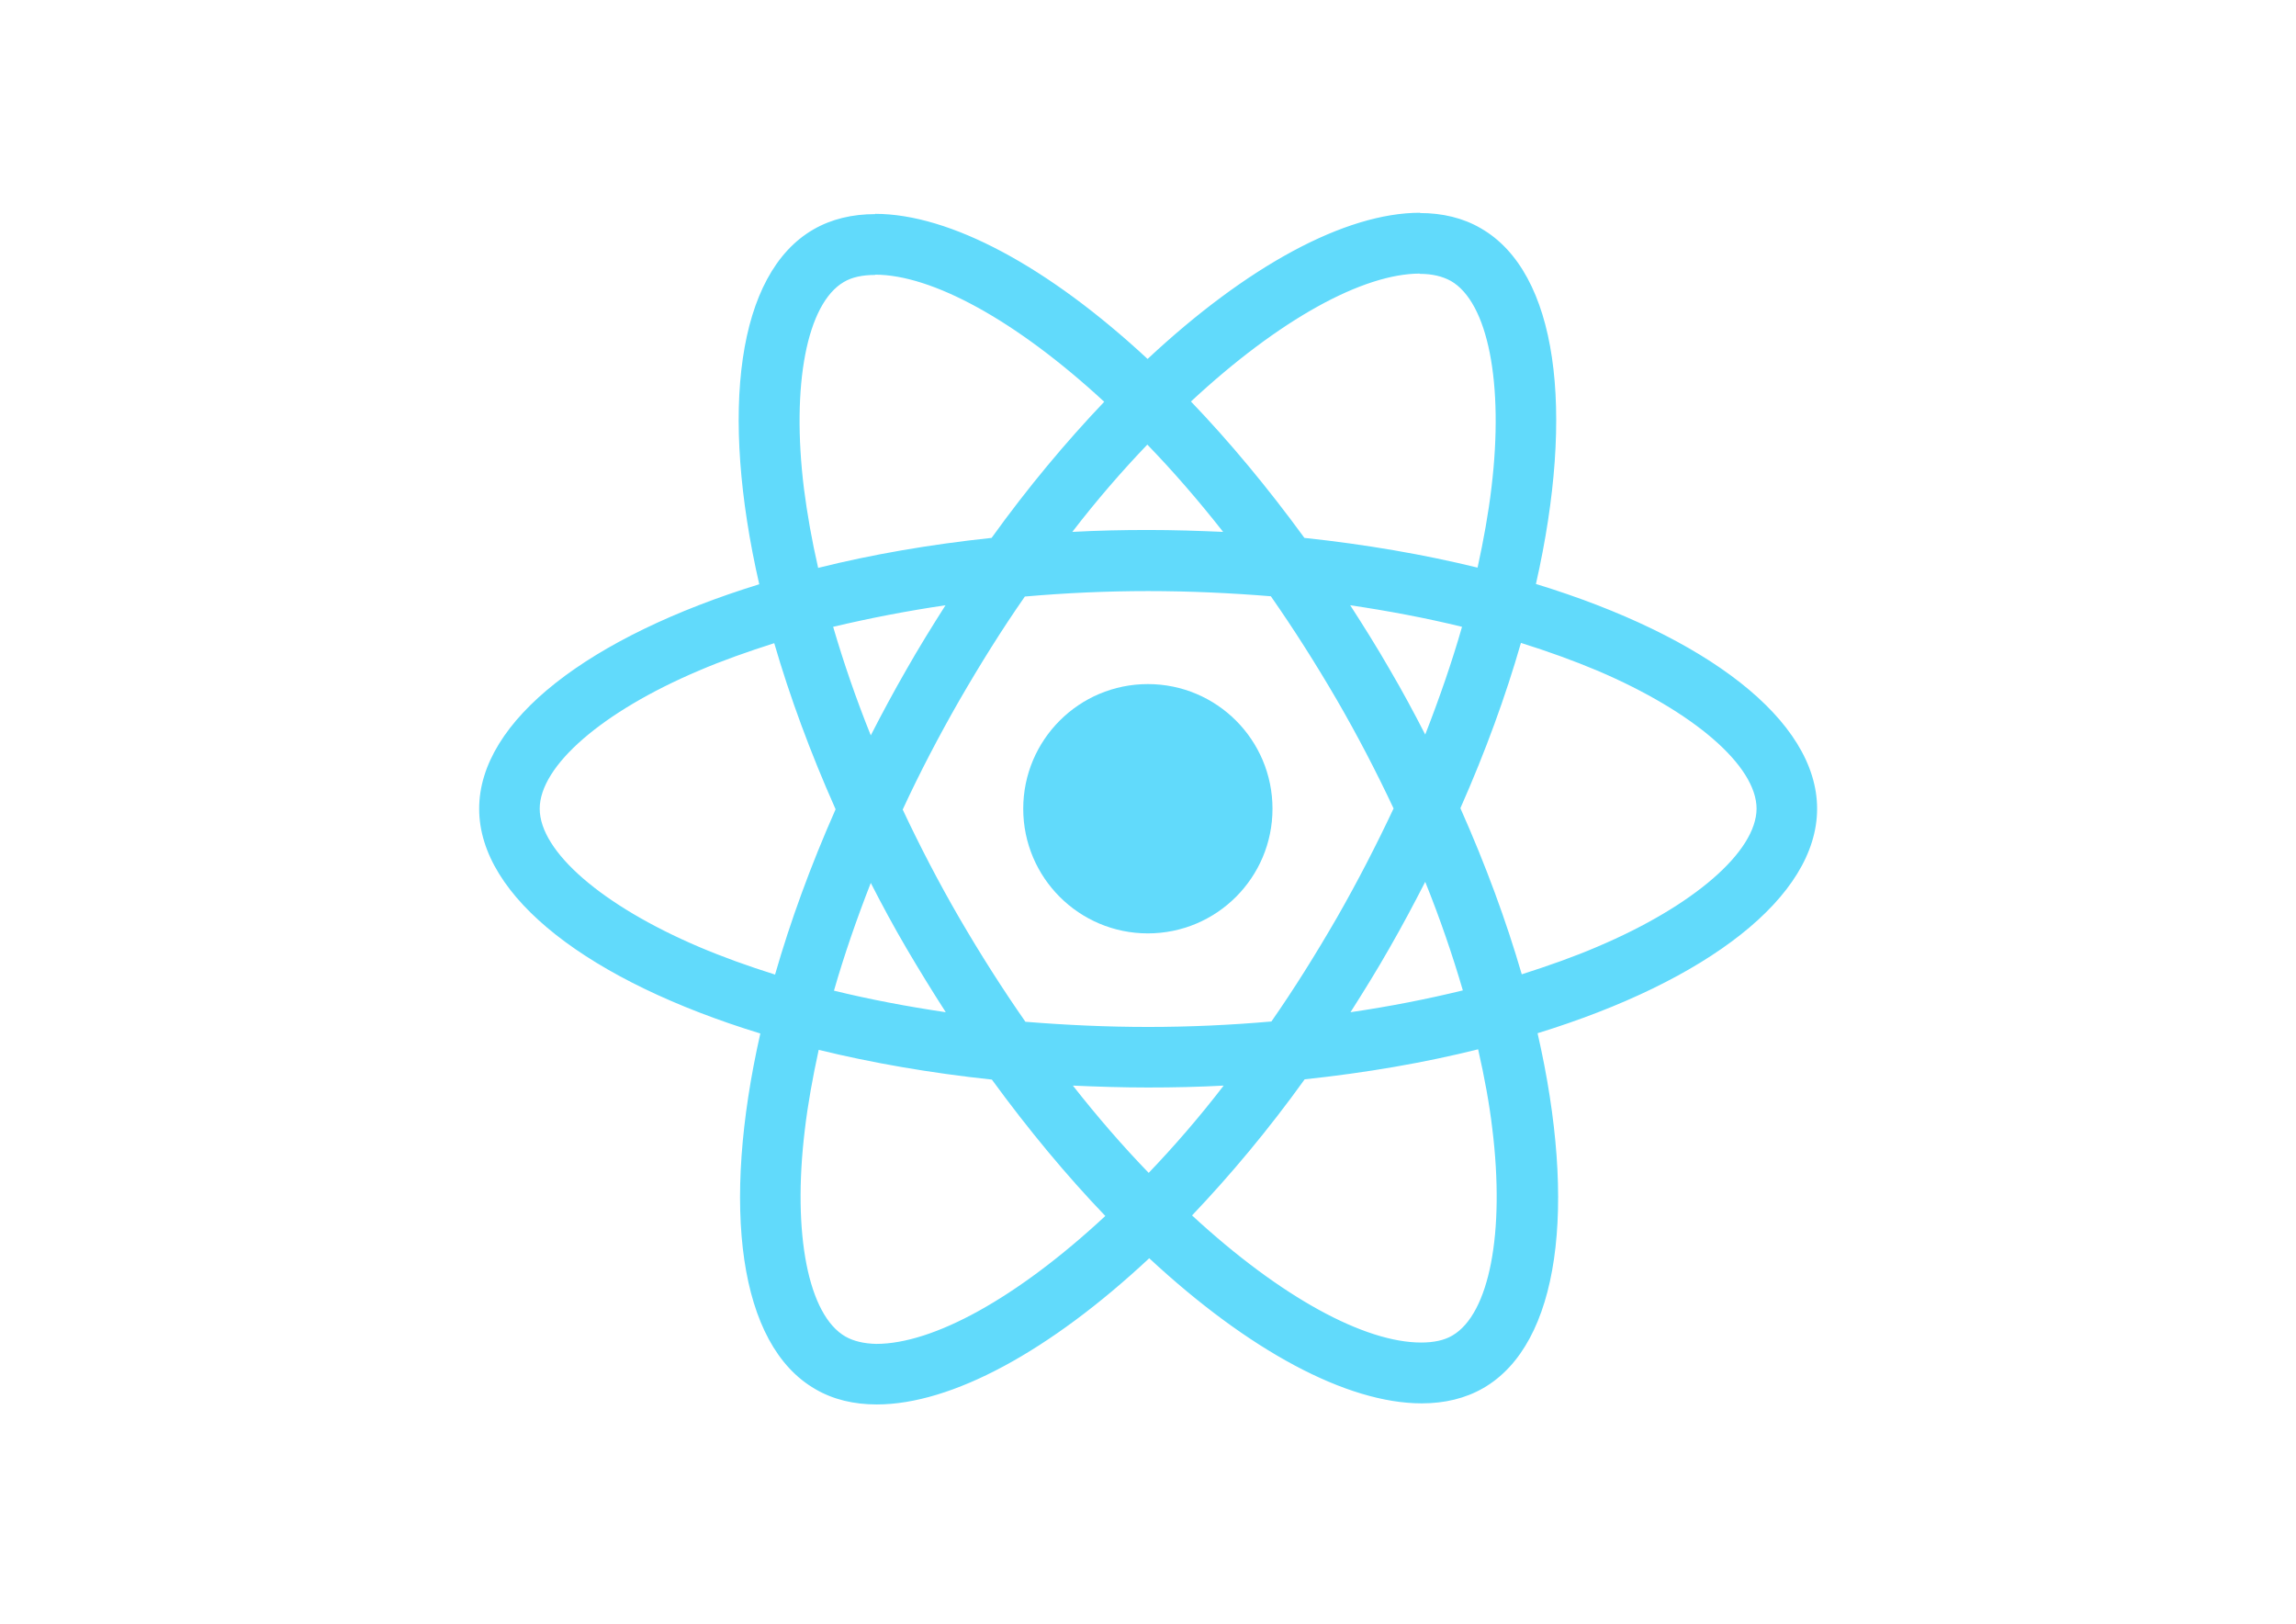
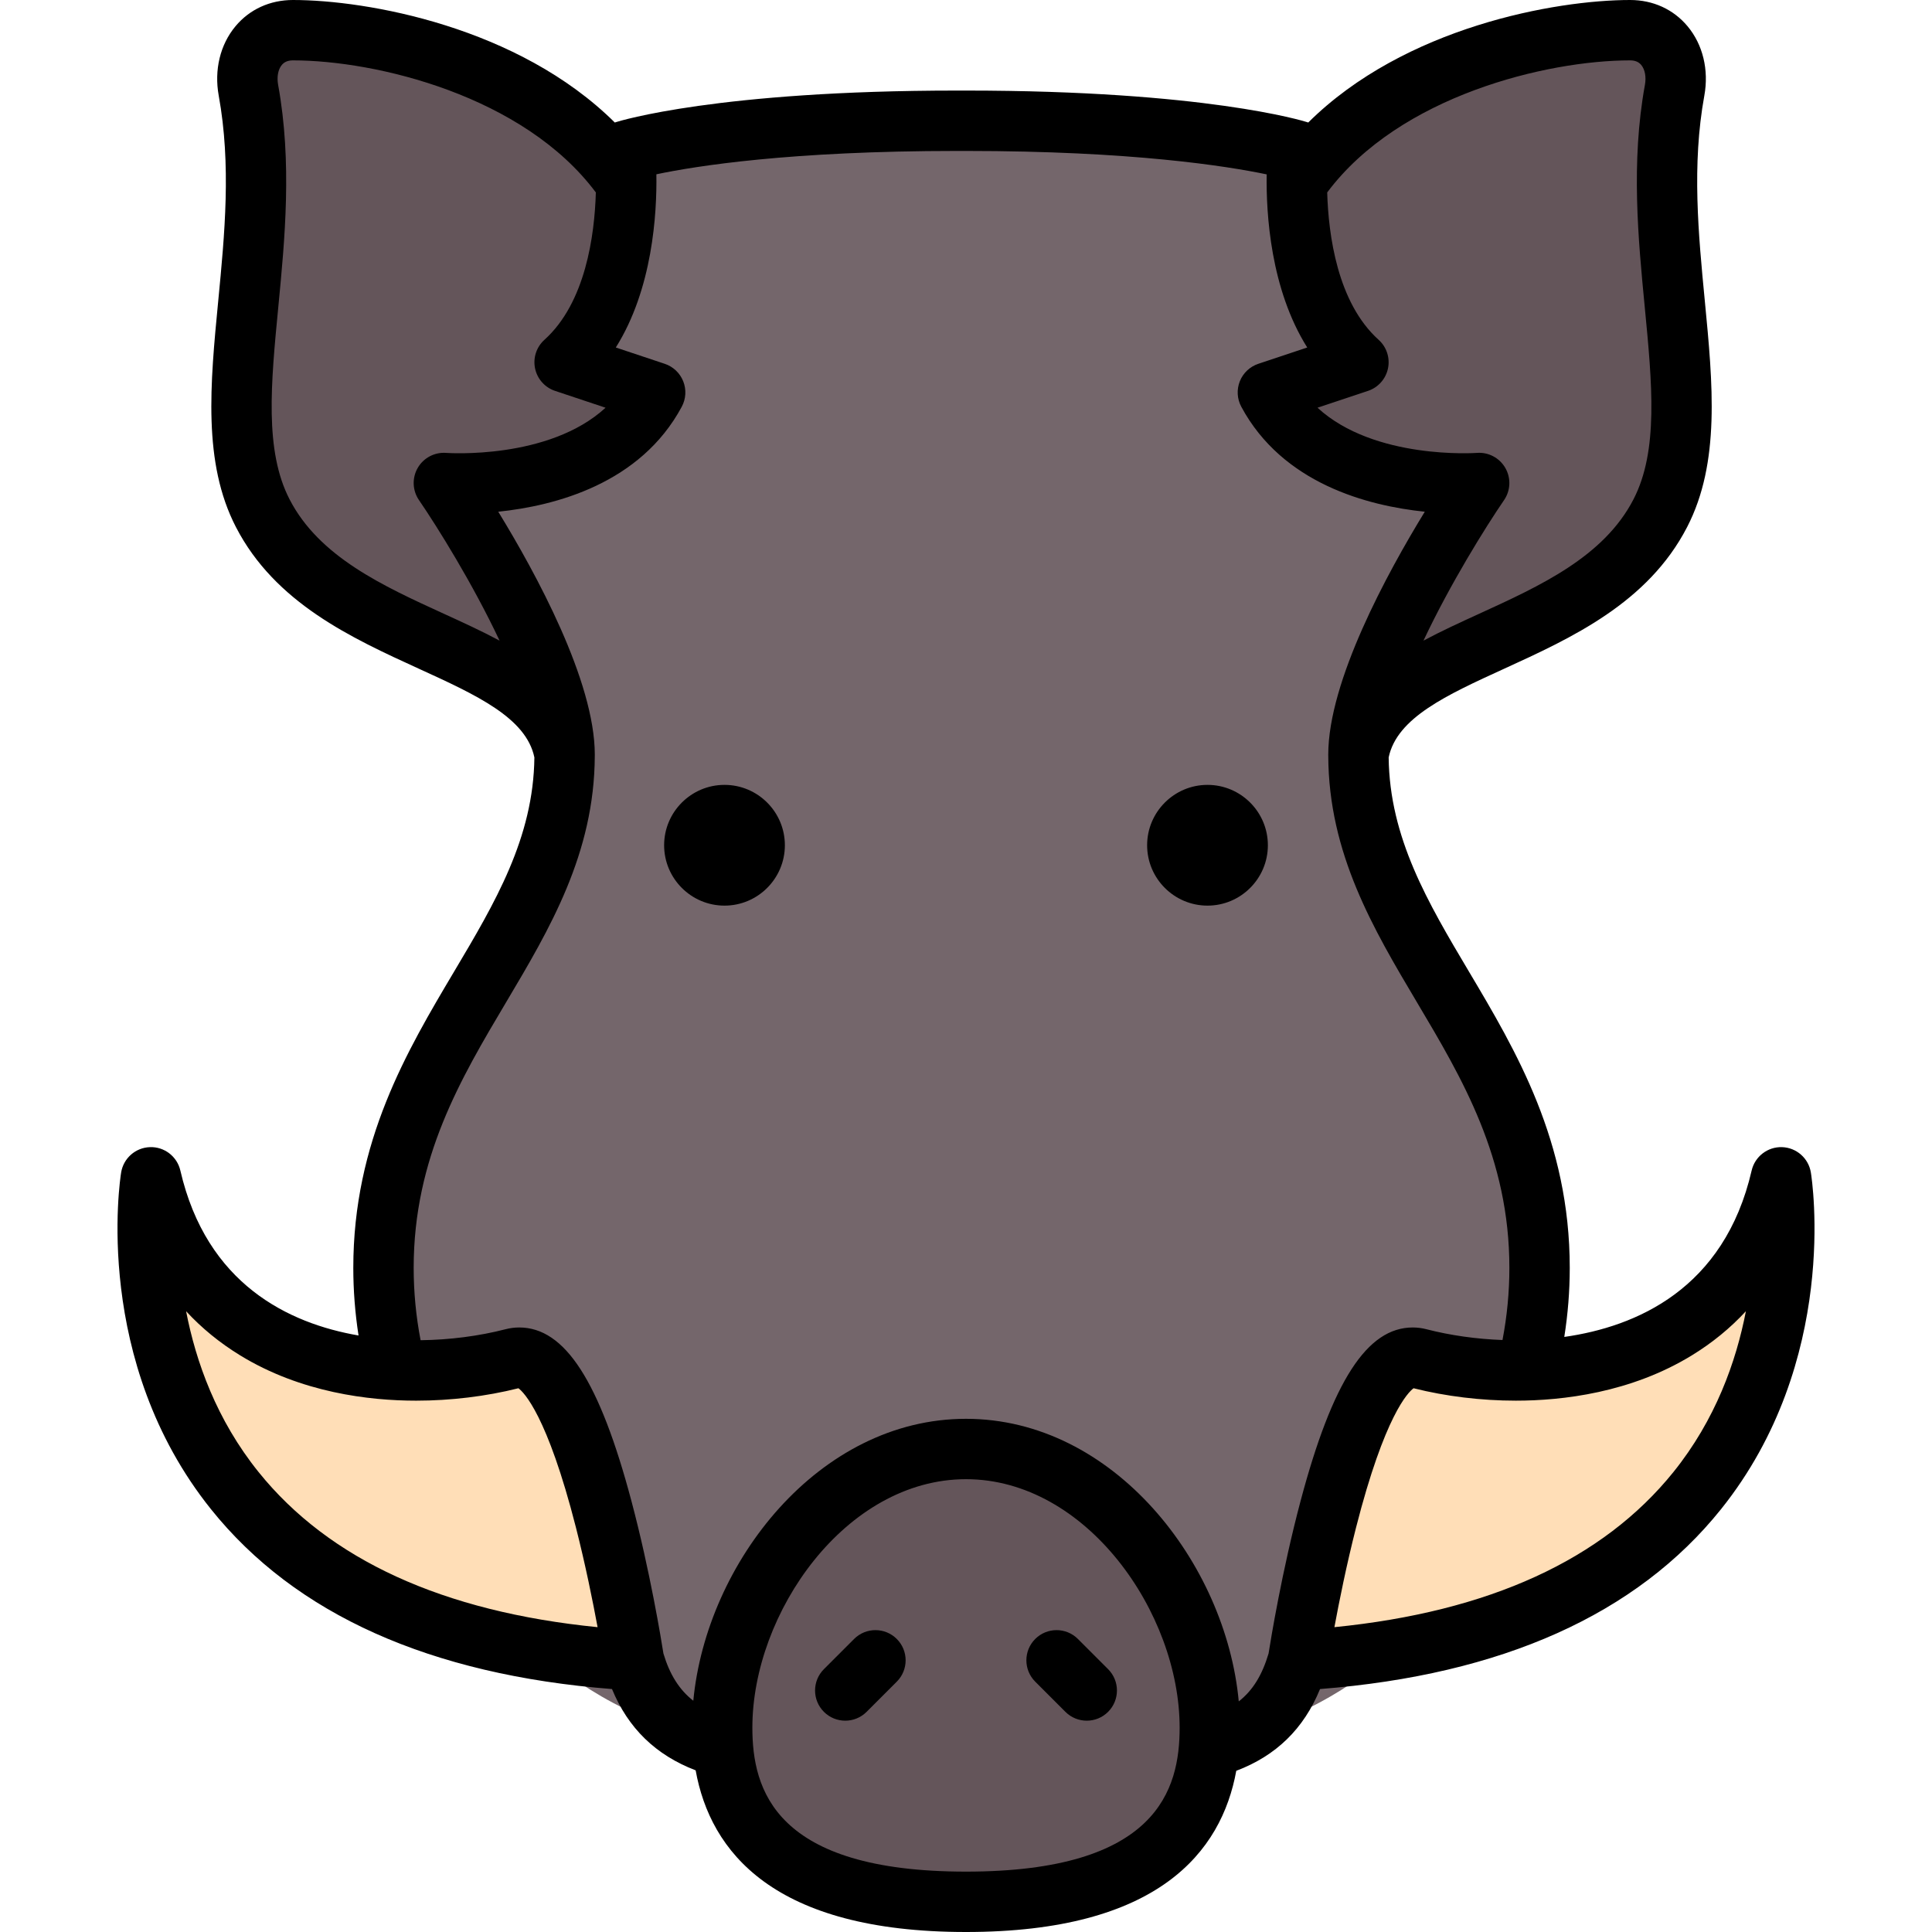
- <svg xmlns="http://www.w3.org/2000/svg" viewBox="0 0 841.9 595.3">
-   <g fill="#61DAFB">
-     <path d="M666.3 296.5c0-32.5-40.7-63.3-103.1-82.4 14.4-63.6 8-114.2-20.2-130.4-6.5-3.8-14.1-5.6-22.4-5.6v22.3c4.6 0 8.3.9 11.4 2.6 13.6 7.8 19.5 37.5 14.9 75.7-1.1 9.4-2.9 19.3-5.1 29.4-19.6-4.8-41-8.5-63.5-10.9-13.5-18.5-27.5-35.3-41.6-50 32.6-30.3 63.2-46.9 84-46.9V78c-27.5 0-63.5 19.6-99.9 53.6-36.4-33.8-72.4-53.2-99.9-53.2v22.3c20.7 0 51.4 16.5 84 46.6-14 14.7-28 31.4-41.3 49.9-22.6 2.4-44 6.1-63.6 11-2.3-10-4-19.7-5.2-29-4.7-38.2 1.1-67.9 14.6-75.8 3-1.8 6.9-2.6 11.5-2.6V78.5c-8.4 0-16 1.8-22.6 5.6-28.1 16.2-34.4 66.7-19.9 130.1-62.2 19.2-102.7 49.9-102.7 82.3 0 32.5 40.7 63.3 103.1 82.4-14.4 63.6-8 114.2 20.2 130.4 6.5 3.8 14.1 5.6 22.5 5.6 27.5 0 63.5-19.6 99.9-53.6 36.4 33.8 72.4 53.2 99.9 53.2 8.4 0 16-1.8 22.6-5.6 28.1-16.2 34.4-66.7 19.9-130.1 62-19.1 102.5-49.9 102.5-82.3zm-130.2-66.7c-3.7 12.9-8.3 26.2-13.5 39.5-4.1-8-8.4-16-13.1-24-4.6-8-9.5-15.8-14.4-23.4 14.2 2.1 27.9 4.7 41 7.9zm-45.8 106.5c-7.8 13.5-15.8 26.3-24.1 38.2-14.9 1.3-30 2-45.2 2-15.1 0-30.2-.7-45-1.9-8.3-11.9-16.4-24.6-24.2-38-7.6-13.1-14.5-26.4-20.8-39.8 6.2-13.4 13.2-26.8 20.7-39.9 7.8-13.5 15.8-26.3 24.1-38.2 14.9-1.3 30-2 45.2-2 15.1 0 30.2.7 45 1.9 8.3 11.9 16.4 24.6 24.2 38 7.6 13.1 14.5 26.4 20.8 39.8-6.3 13.4-13.2 26.8-20.7 39.9zm32.3-13c5.4 13.4 10 26.8 13.8 39.8-13.1 3.2-26.9 5.9-41.2 8 4.9-7.7 9.8-15.6 14.4-23.7 4.6-8 8.9-16.1 13-24.1zM421.2 430c-9.3-9.6-18.6-20.3-27.8-32 9 .4 18.2.7 27.5.7 9.4 0 18.7-.2 27.8-.7-9 11.7-18.3 22.4-27.5 32zm-74.4-58.9c-14.2-2.1-27.9-4.7-41-7.9 3.7-12.9 8.3-26.2 13.5-39.5 4.1 8 8.4 16 13.1 24 4.7 8 9.5 15.8 14.4 23.4zM420.7 163c9.3 9.6 18.6 20.3 27.8 32-9-.4-18.2-.7-27.5-.7-9.4 0-18.7.2-27.8.7 9-11.7 18.3-22.4 27.5-32zm-74 58.9c-4.9 7.7-9.8 15.6-14.4 23.7-4.6 8-8.9 16-13 24-5.4-13.4-10-26.8-13.8-39.8 13.1-3.1 26.9-5.8 41.2-7.9zm-90.5 125.2c-35.4-15.1-58.3-34.9-58.3-50.6 0-15.7 22.9-35.6 58.3-50.6 8.6-3.7 18-7 27.7-10.1 5.7 19.6 13.2 40 22.5 60.9-9.2 20.8-16.6 41.1-22.2 60.6-9.9-3.1-19.3-6.5-28-10.2zM310 490c-13.6-7.8-19.5-37.5-14.9-75.7 1.1-9.4 2.9-19.3 5.1-29.4 19.6 4.8 41 8.5 63.5 10.9 13.5 18.5 27.5 35.3 41.6 50-32.6 30.3-63.2 46.9-84 46.9-4.5-.1-8.3-1-11.3-2.7zm237.2-76.2c4.7 38.2-1.1 67.9-14.6 75.8-3 1.8-6.9 2.6-11.5 2.6-20.7 0-51.4-16.5-84-46.6 14-14.7 28-31.4 41.3-49.9 22.6-2.4 44-6.1 63.6-11 2.3 10.1 4.1 19.8 5.2 29.1zm38.5-66.7c-8.6 3.7-18 7-27.7 10.1-5.7-19.6-13.2-40-22.5-60.9 9.2-20.8 16.6-41.1 22.2-60.6 9.9 3.1 19.3 6.5 28.1 10.2 35.4 15.1 58.3 34.9 58.3 50.6-.1 15.7-23 35.6-58.4 50.6zM320.8 78.4z" />
-     <circle cx="420.9" cy="296.5" r="45.7" />
-     <path d="M520.5 78.1z" />
+ <svg xmlns="http://www.w3.org/2000/svg" height="800px" width="800px" version="1.1" id="Layer_1" viewBox="0 0 512 512" xml:space="preserve">
+   <g>
+     <path style="fill:#64555A;" d="M165.628,48c-20.667-29.667-64.333-40-88-40c-8.496,0-13.312,7.565-11.791,15.924   C73.604,66.61,55.396,108.426,69.628,136c18.346,35.545,75,34,80,64L200,112.037L165.628,48z" />
+     <path style="fill:#64555A;" d="M346.372,48c20.667-29.667,64.333-40,88-40c8.496,0,13.312,7.565,11.791,15.924   c-7.766,42.686,10.441,84.501-3.791,112.075c-18.346,35.545-75,34-80,64L312,112.037L346.372,48z" />
  </g>
+   <path style="fill:#74666B;" d="M362.372,200c0-25.333,32-72,32-72s-41.333,3.333-56-24l24-8c-20-18-16-48-16-48  S318.784,32.036,256,32.037C193.216,32.036,165.628,48,165.628,48s4,30-16,48l24,8c-14.667,27.333-56,24-56,24s32,46.667,32,72  c0,50-48,76-48,136c0,24.036,10.372,120.036,106.372,128.036h48h48c96-8,106.372-104,106.372-128.036  C410.372,276,362.372,250,362.372,200z" />
+   <path style="fill:#64555A;" d="M320.23,457.091c0,36.27-28.929,46.909-64.615,46.909S191,493.361,191,457.091  s28.929-75.054,64.615-75.054C291.302,382.037,320.23,420.821,320.23,457.091z" />
+   <g>
+     <path style="fill:#FFDEB7;" d="M344,440c0,0,12.927-84.922,32-80c31,8,84,4,96-48C472,312,491.334,431.333,344,440" />
+     <path style="fill:#FFDEB7;" d="M168,440c0,0-12.927-84.922-32-80c-31,8-84,4-96-48C40,312,20.666,431.333,168,440" />
+   </g>
+   <path d="M226.344,434.343l-8,8c-3.125,3.124-3.125,8.189,0,11.313c1.562,1.562,3.609,2.343,5.657,2.343s4.095-0.781,5.657-2.343l8-8  c3.125-3.124,3.125-8.189,0-11.313C234.533,431.219,229.468,431.219,226.344,434.343z" />
+   <path d="M274.344,434.343c-3.125,3.124-3.125,8.189,0,11.313l8,8c1.562,1.562,3.609,2.343,5.657,2.343s4.095-0.781,5.657-2.343  c3.125-3.124,3.125-8.189,0-11.313l-8-8C282.533,431.219,277.468,431.219,274.344,434.343z" />
+   <path d="M479.897,310.721c-0.612-3.775-3.81-6.59-7.632-6.716c-3.798-0.131-7.2,2.47-8.06,6.197  c-7.26,31.461-30.645,41.405-49.652,44.099c0.955-6.047,1.447-12.175,1.447-18.3c0-33.564-14.217-57.489-26.761-78.597  c-10.8-18.174-21-35.354-21.228-56.68c2.194-10.512,15.36-16.536,30.569-23.486c17.875-8.169,38.134-17.428,48.529-37.568  c8.82-17.089,6.813-37.889,4.687-59.91c-1.709-17.711-3.477-36.025-0.134-54.403c1.242-6.824-0.377-13.531-4.441-18.4  C443.478,2.47,438.073,0,432,0c-19.662,0-59.74,7.105-85.309,32.474c-0.091-0.032-0.179-0.07-0.272-0.1  C345.342,32.033,319.295,24,256,24h-2.373c-63.295,0-89.341,8.032-90.419,8.374c-0.093,0.029-0.181,0.067-0.272,0.1  C137.368,7.105,97.29,0,77.628,0C71.556,0,66.15,2.47,62.407,6.956c-4.064,4.87-5.683,11.576-4.441,18.401  c3.343,18.378,1.576,36.692-0.134,54.403c-2.126,22.021-4.134,42.821,4.686,59.91c10.396,20.141,30.655,29.399,48.53,37.568  c15.209,6.951,28.375,12.975,30.569,23.486c-0.228,21.326-10.428,38.506-21.228,56.68C107.845,278.511,93.628,302.436,93.628,336  c0,5.997,0.473,11.995,1.388,17.918c-18.522-3.191-40.267-13.583-47.221-43.717c-0.86-3.727-4.246-6.338-8.06-6.197  c-3.822,0.126-7.021,2.941-7.632,6.716c-0.328,2.022-7.661,49.974,23.825,89.253c22.319,27.844,58.054,43.855,106.258,47.642  c4.29,10.402,11.606,17.497,22.169,21.545C188.231,490.718,204.98,512,256,512c50.925,0,67.708-21.203,71.625-42.719  c10.555-3.992,17.883-11.123,22.198-21.667c48.2-3.787,83.932-19.799,106.25-47.641  C487.559,360.694,480.225,312.743,479.897,310.721z M432,16c1.298,0,2.258,0.395,2.936,1.207c1,1.198,1.368,3.174,0.984,5.285  c-3.742,20.566-1.781,40.881-0.051,58.804c1.975,20.461,3.681,38.132-2.979,51.035c-7.858,15.225-24.687,22.916-40.962,30.354  c-4.964,2.269-9.972,4.559-14.693,7.09c7.091-15.061,16.469-30.11,21.363-37.252c1.74-2.54,1.861-5.853,0.322-8.52  c-1.539-2.667-4.481-4.225-7.548-3.978c-0.313,0.022-27.175,1.883-42.22-11.976l13.377-4.459c2.702-0.9,4.721-3.169,5.302-5.957  s-0.363-5.674-2.48-7.579c-10.93-9.837-13.302-27.766-13.629-39.055C370.871,25.367,409.956,16,432,16z M76.737,132.331  c-6.659-12.903-4.954-30.574-2.979-51.035c1.73-17.923,3.691-38.238-0.05-58.804c-0.384-2.111-0.017-4.087,0.983-5.286  C75.369,16.395,76.33,16,77.628,16c22.045,0,61.13,9.367,80.277,34.999c-0.327,11.293-2.7,29.219-13.628,39.055  c-2.117,1.905-3.061,4.792-2.48,7.579s2.6,5.056,5.302,5.957l13.378,4.459c-15.044,13.858-41.906,12-42.206,11.977  c-3.07-0.248-6.017,1.294-7.563,3.963c-1.547,2.669-1.421,5.99,0.322,8.534c4.894,7.143,14.271,22.192,21.363,37.252  c-4.721-2.531-9.73-4.822-14.693-7.09C101.424,155.247,84.595,147.556,76.737,132.331z M68.529,390.112  C57.375,376.258,51.9,360.851,49.32,347.49c4.129,4.471,8.891,8.364,14.274,11.667c16.208,9.945,34.335,12.033,46.69,12.033  c0.002,0,0.005,0,0.007,0c9.18-0.001,18.535-1.137,27.097-3.289c1.394,1.024,7.627,7.07,15.231,36.861  c2.515,9.854,4.47,19.546,5.748,26.456C117.417,427.139,87.223,413.333,68.529,390.112z M256,496  c-50.746,0-56.615-21.775-56.615-38.154c0-30.45,24.731-65.846,56.615-65.846c31.885,0,56.616,35.396,56.616,65.846  C312.616,474.225,306.747,496,256,496z M328.285,450.885C324.866,414.203,295.079,376,256,376  c-39.017,0-68.773,38.083-72.269,74.712c-3.741-2.93-6.263-6.982-7.917-12.518c-0.557-3.544-3.532-21.79-8.462-40.351  c-8.46-31.847-17.637-46.049-29.756-46.049c-1.204,0-2.414,0.155-3.596,0.46c-7.082,1.827-14.848,2.824-22.538,2.918  c-1.215-6.307-1.834-12.741-1.834-19.172c0-29.169,12.463-50.141,24.516-70.423c11.5-19.352,23.387-39.362,23.48-65.272  c0-0.003,0-0.007,0-0.011c0-0.098,0.004-0.195,0.004-0.294c0-19.502-15.605-48.098-25.583-64.389  c15.134-1.565,37.694-7.443,48.632-27.828c1.116-2.079,1.256-4.545,0.385-6.737c-0.872-2.192-2.667-3.889-4.905-4.635l-12.959-4.32  c9.744-15.497,10.911-35.458,10.749-45.9c10.479-2.209,35.498-6.19,79.681-6.19H256c43.9,0,69.123,4.005,79.68,6.21  c-0.16,10.448,1.012,30.394,10.749,45.88l-12.959,4.32c-2.238,0.746-4.033,2.442-4.905,4.635c-0.871,2.193-0.73,4.658,0.385,6.737  c10.938,20.385,33.499,26.264,48.632,27.828C367.605,151.902,352,180.498,352,200c0,0.099,0.004,0.196,0.004,0.294  c0,0.004,0,0.008,0,0.011c0.093,25.91,11.979,45.92,23.479,65.272C387.537,285.859,400,306.831,400,336  c0,6.413-0.616,12.829-1.825,19.119c-6.909-0.251-13.818-1.225-20.176-2.865c-1.182-0.305-2.392-0.46-3.596-0.46  c-12.119,0-21.295,14.202-29.756,46.049c-4.933,18.57-7.908,36.824-8.463,40.356C334.483,443.91,332.002,447.982,328.285,450.885z  M443.471,390.112c-18.694,23.221-48.889,37.027-89.84,41.105c1.272-6.878,3.216-16.519,5.722-26.349  c7.616-29.882,13.863-35.942,15.259-36.968c8.564,2.152,17.919,3.289,27.097,3.289c12.355,0,30.486-2.088,46.697-12.033  c5.383-3.303,10.145-7.198,14.274-11.667C460.1,360.851,454.623,376.26,443.471,390.112z" />
+   <path d="M320,208c-8.822,0-16,7.178-16,16s7.178,16,16,16s16-7.178,16-16S328.823,208,320,208z" />
+   <path d="M192,208c-8.822,0-16,7.178-16,16s7.178,16,16,16s16-7.178,16-16S200.823,208,192,208z" />
</svg>
